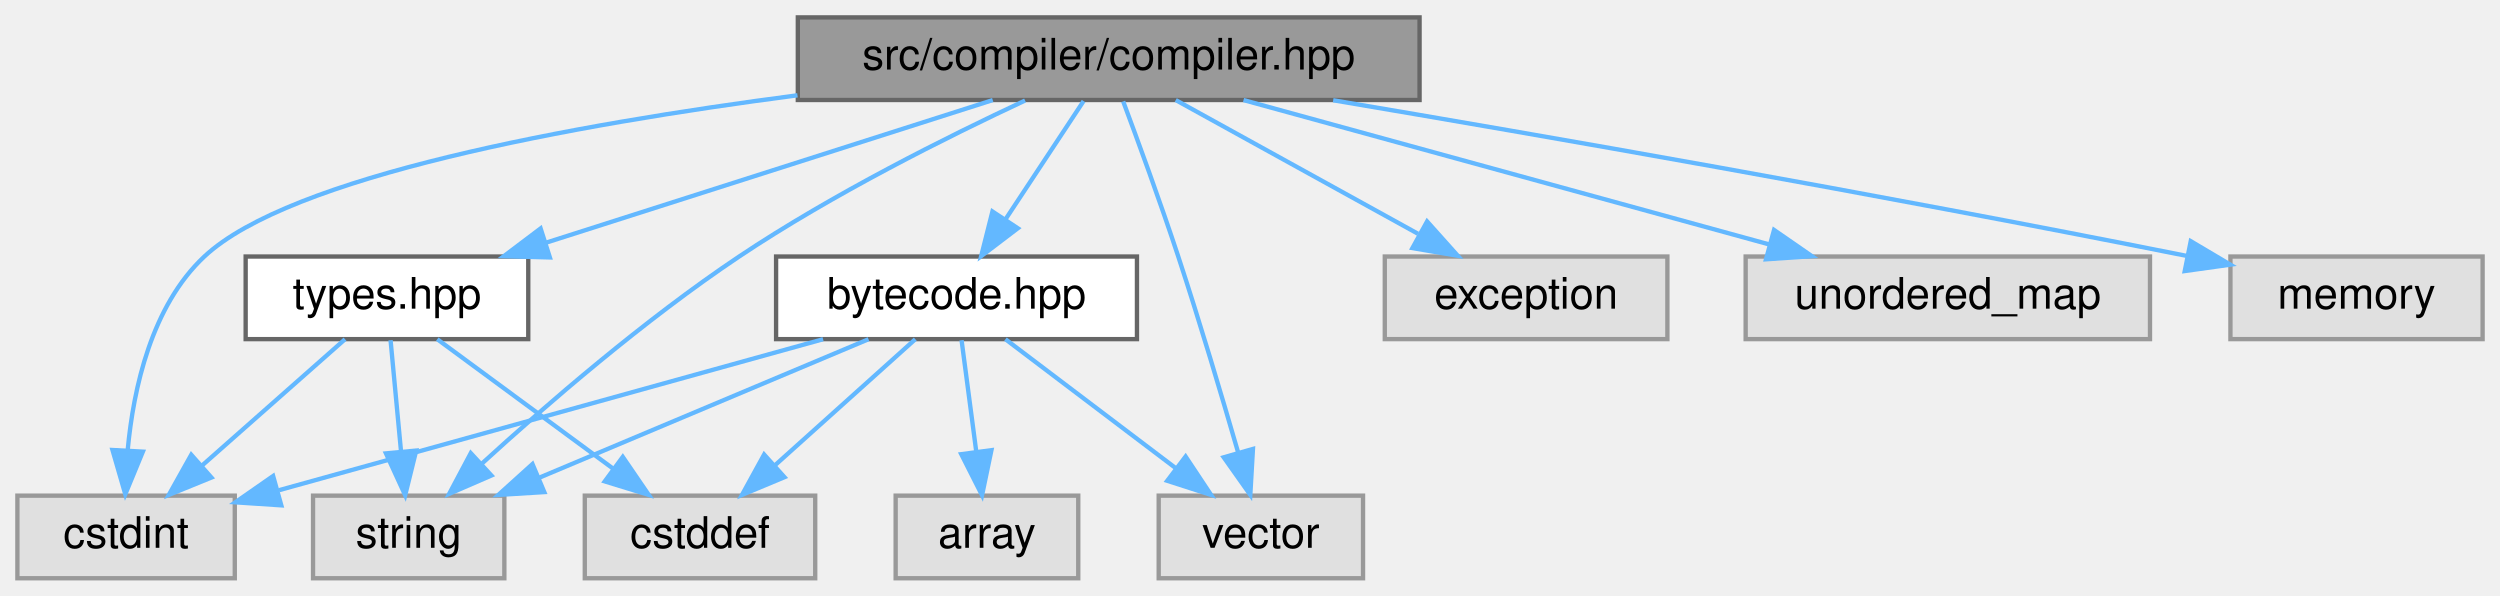
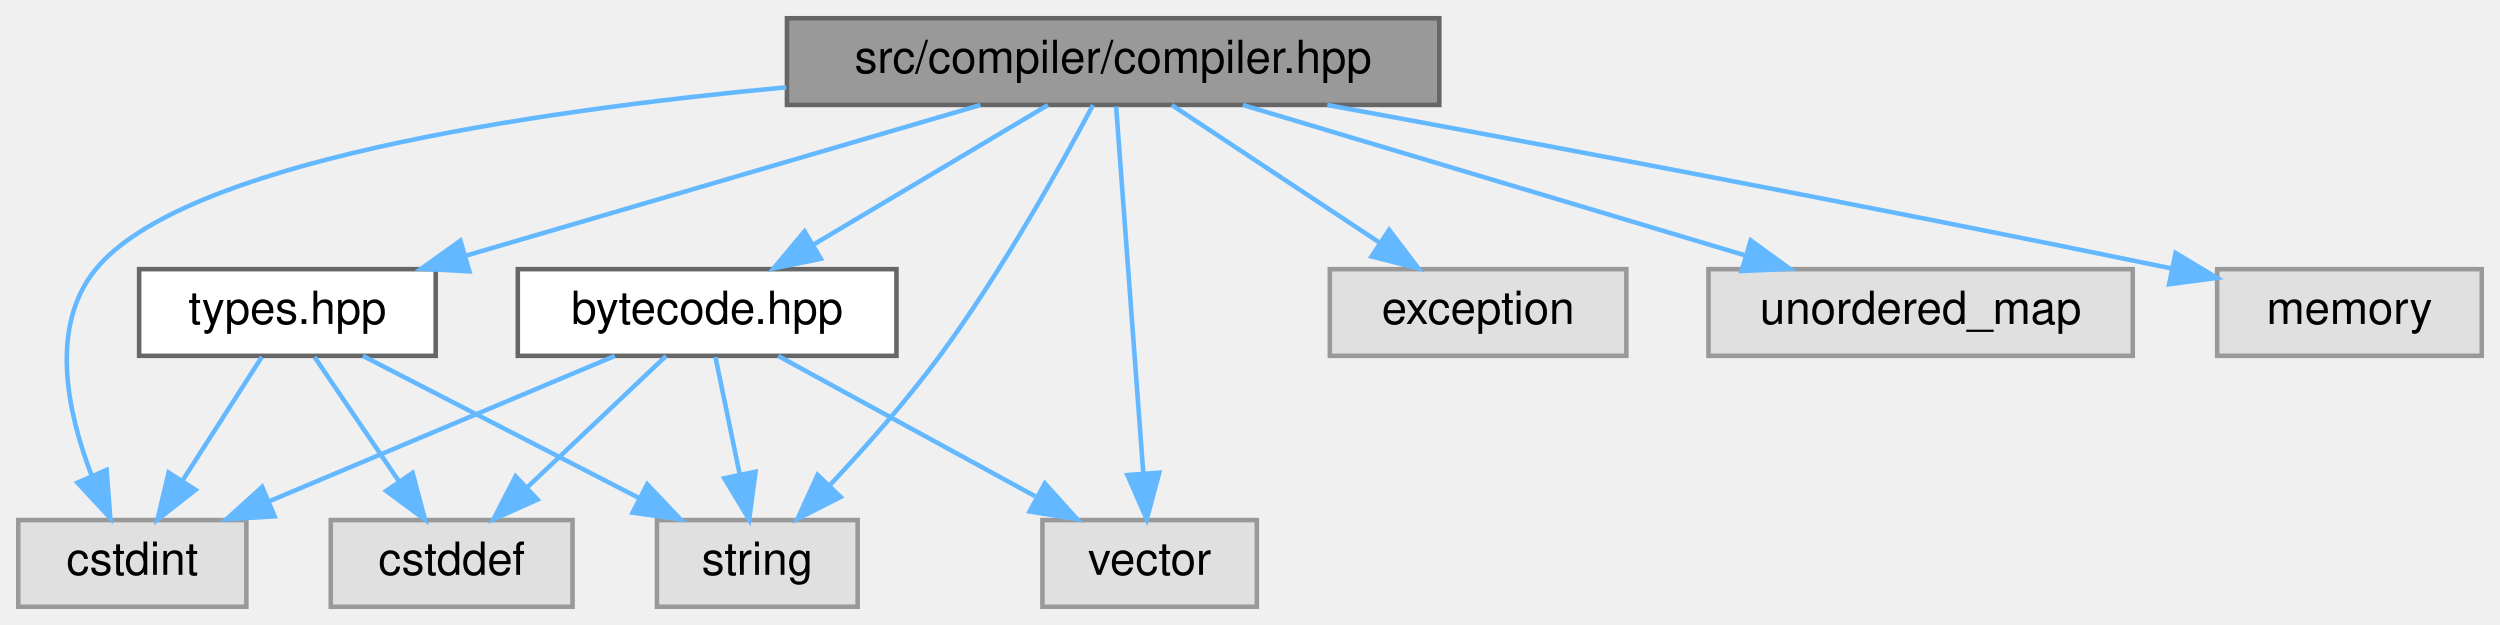
- <svg xmlns="http://www.w3.org/2000/svg" xmlns:xlink="http://www.w3.org/1999/xlink" width="575pt" height="137pt" viewBox="0.00 0.00 575.00 137.00">
+ <svg xmlns="http://www.w3.org/2000/svg" xmlns:xlink="http://www.w3.org/1999/xlink" width="548pt" height="137pt" viewBox="0.00 0.00 548.00 137.00">
  <g id="graph0" class="graph" transform="scale(1 1) rotate(0) translate(4 133)">
    <g id="Node000001" class="node">
      <g id="a_Node000001">
        <a xlink:title=" ">
-           <polygon fill="#999999" stroke="#666666" points="322.5,-129 179.5,-129 179.5,-110 322.5,-110 322.5,-129" />
-           <text text-anchor="middle" x="251" y="-117" font-family="Helvetica,sans-Serif" font-size="10.00">src/compiler/compiler.hpp</text>
+           <polygon fill="#999999" stroke="#666666" points="311.5,-129 168.5,-129 168.5,-110 311.5,-110 311.5,-129" />
+           <text text-anchor="middle" x="240" y="-117" font-family="Helvetica,sans-Serif" font-size="10.00">src/compiler/compiler.hpp</text>
        </a>
      </g>
    </g>
    <g id="Node000002" class="node">
      <g id="a_Node000002">
        <a xlink:href="bytecode_8hpp.html" target="_top" xlink:title=" ">
-           <polygon fill="white" stroke="#666666" points="257.5,-74 174.5,-74 174.5,-55 257.5,-55 257.5,-74" />
-           <text text-anchor="middle" x="216" y="-62" font-family="Helvetica,sans-Serif" font-size="10.00">bytecode.hpp</text>
+           <polygon fill="white" stroke="#666666" points="192.5,-74 109.5,-74 109.5,-55 192.5,-55 192.5,-74" />
+           <text text-anchor="middle" x="151" y="-62" font-family="Helvetica,sans-Serif" font-size="10.00">bytecode.hpp</text>
        </a>
      </g>
    </g>
    <g id="edge1_Node000001_Node000002" class="edge">
      <g id="a_edge1_Node000001_Node000002">
        <a xlink:title=" ">
-           <path fill="none" stroke="#63b8ff" d="M245.22,-109.75C240.38,-102.42 233.32,-91.73 227.36,-82.7" />
-           <polygon fill="#63b8ff" stroke="#63b8ff" points="230.1,-80.5 221.67,-74.09 224.26,-84.36 230.1,-80.5" />
+           <path fill="none" stroke="#63b8ff" d="M225.7,-109.98C211.9,-101.77 190.76,-89.18 174.49,-79.49" />
+           <polygon fill="#63b8ff" stroke="#63b8ff" points="175.94,-76.28 165.56,-74.17 172.36,-82.29 175.94,-76.28" />
        </a>
      </g>
    </g>
    <g id="Node000003" class="node">
      <g id="a_Node000003">
        <a xlink:title=" ">
          <polygon fill="#e0e0e0" stroke="#999999" points="50,-19 0,-19 0,0 50,0 50,-19" />
          <text text-anchor="middle" x="25" y="-7" font-family="Helvetica,sans-Serif" font-size="10.00">cstdint</text>
        </a>
      </g>
    </g>
-     <g id="edge11_Node000001_Node000003" class="edge">
-       <g id="a_edge11_Node000001_Node000003">
-         <a xlink:title=" ">
-           <path fill="none" stroke="#63b8ff" d="M179.42,-111.08C127.34,-104.27 62.64,-92.4 43,-74 30.86,-62.63 26.7,-43.73 25.37,-29.5" />
-           <polygon fill="#63b8ff" stroke="#63b8ff" points="28.86,-29.12 24.82,-19.32 21.87,-29.5 28.86,-29.12" />
+     <g id="edge10_Node000001_Node000003" class="edge">
+       <g id="a_edge10_Node000001_Node000003">
+         <a xlink:title=" ">
+           <path fill="none" stroke="#63b8ff" d="M168.34,-113.87C110.58,-108.46 35.96,-97.12 17,-74 6.78,-61.54 10.71,-42.82 16.03,-28.93" />
+           <polygon fill="#63b8ff" stroke="#63b8ff" points="19.38,-30 20.17,-19.43 12.97,-27.2 19.38,-30" />
        </a>
      </g>
    </g>
    <g id="Node000005" class="node">
      <g id="a_Node000005">
        <a xlink:title=" ">
-           <polygon fill="#e0e0e0" stroke="#999999" points="112,-19 68,-19 68,0 112,0 112,-19" />
-           <text text-anchor="middle" x="90" y="-7" font-family="Helvetica,sans-Serif" font-size="10.00">string</text>
-         </a>
-       </g>
-     </g>
-     <g id="edge13_Node000001_Node000005" class="edge">
-       <g id="a_edge13_Node000001_Node000005">
-         <a xlink:title=" ">
-           <path fill="none" stroke="#63b8ff" d="M231.77,-109.88C214.1,-101.63 187.47,-88.35 166,-74 144.29,-59.49 121.59,-39.85 106.72,-26.27" />
-           <polygon fill="#63b8ff" stroke="#63b8ff" points="109.03,-23.64 99.31,-19.42 104.28,-28.78 109.03,-23.64" />
+           <polygon fill="#e0e0e0" stroke="#999999" points="184,-19 140,-19 140,0 184,0 184,-19" />
+           <text text-anchor="middle" x="162" y="-7" font-family="Helvetica,sans-Serif" font-size="10.00">string</text>
+         </a>
+       </g>
+     </g>
+     <g id="edge12_Node000001_Node000005" class="edge">
+       <g id="a_edge12_Node000001_Node000005">
+         <a xlink:title=" ">
+           <path fill="none" stroke="#63b8ff" d="M235.57,-109.95C228.94,-97.44 215.73,-73.61 202,-55 194.69,-45.1 185.58,-34.82 177.9,-26.65" />
+           <polygon fill="#63b8ff" stroke="#63b8ff" points="180.26,-24.06 170.81,-19.26 175.21,-28.9 180.26,-24.06" />
        </a>
      </g>
    </g>
    <g id="Node000006" class="node">
      <g id="a_Node000006">
        <a xlink:title=" ">
-           <polygon fill="#e0e0e0" stroke="#999999" points="309.5,-19 262.5,-19 262.5,0 309.5,0 309.5,-19" />
-           <text text-anchor="middle" x="286" y="-7" font-family="Helvetica,sans-Serif" font-size="10.00">vector</text>
-         </a>
-       </g>
-     </g>
-     <g id="edge15_Node000001_Node000006" class="edge">
-       <g id="a_edge15_Node000001_Node000006">
-         <a xlink:title=" ">
-           <path fill="none" stroke="#63b8ff" d="M254.33,-109.68C257.67,-100.74 262.89,-86.48 267,-74 271.95,-58.95 277.07,-41.72 280.75,-29.01" />
-           <polygon fill="#63b8ff" stroke="#63b8ff" points="284.18,-29.75 283.57,-19.17 277.45,-27.82 284.18,-29.75" />
+           <polygon fill="#e0e0e0" stroke="#999999" points="271.5,-19 224.5,-19 224.5,0 271.5,0 271.5,-19" />
+           <text text-anchor="middle" x="248" y="-7" font-family="Helvetica,sans-Serif" font-size="10.00">vector</text>
+         </a>
+       </g>
+     </g>
+     <g id="edge14_Node000001_Node000006" class="edge">
+       <g id="a_edge14_Node000001_Node000006">
+         <a xlink:title=" ">
+           <path fill="none" stroke="#63b8ff" d="M240.65,-109.66C241.95,-92.17 244.87,-52.8 246.61,-29.27" />
+           <polygon fill="#63b8ff" stroke="#63b8ff" points="250.11,-29.39 247.36,-19.16 243.13,-28.87 250.11,-29.39" />
+         </a>
+       </g>
+     </g>
+     <g id="Node000007" class="node">
+       <g id="a_Node000007">
+         <a xlink:href="types_8hpp.html" target="_top" xlink:title=" ">
+           <polygon fill="white" stroke="#666666" points="91.5,-74 26.5,-74 26.5,-55 91.5,-55 91.5,-74" />
+           <text text-anchor="middle" x="59" y="-62" font-family="Helvetica,sans-Serif" font-size="10.00">types.hpp</text>
+         </a>
+       </g>
+     </g>
+     <g id="edge6_Node000001_Node000007" class="edge">
+       <g id="a_edge6_Node000001_Node000007">
+         <a xlink:title=" ">
+           <path fill="none" stroke="#63b8ff" d="M210.92,-109.98C180.4,-101.05 132.24,-86.94 98.34,-77.02" />
+           <polygon fill="#63b8ff" stroke="#63b8ff" points="98.89,-73.53 88.31,-74.08 96.92,-80.25 98.89,-73.53" />
        </a>
      </g>
    </g>
    <g id="Node000008" class="node">
      <g id="a_Node000008">
-         <a xlink:href="types_8hpp.html" target="_top" xlink:title=" ">
-           <polygon fill="white" stroke="#666666" points="117.5,-74 52.5,-74 52.5,-55 117.5,-55 117.5,-74" />
-           <text text-anchor="middle" x="85" y="-62" font-family="Helvetica,sans-Serif" font-size="10.00">types.hpp</text>
-         </a>
-       </g>
-     </g>
-     <g id="edge7_Node000001_Node000008" class="edge">
-       <g id="a_edge7_Node000001_Node000008">
-         <a xlink:title=" ">
-           <path fill="none" stroke="#63b8ff" d="M224.33,-109.98C196.46,-101.09 152.55,-87.07 121.48,-77.15" />
-           <polygon fill="#63b8ff" stroke="#63b8ff" points="122.47,-73.79 111.88,-74.08 120.34,-80.46 122.47,-73.79" />
+         <a xlink:title=" ">
+           <polygon fill="#e0e0e0" stroke="#999999" points="352.5,-74 287.5,-74 287.5,-55 352.5,-55 352.5,-74" />
+           <text text-anchor="middle" x="320" y="-62" font-family="Helvetica,sans-Serif" font-size="10.00">exception</text>
+         </a>
+       </g>
+     </g>
+     <g id="edge11_Node000001_Node000008" class="edge">
+       <g id="a_edge11_Node000001_Node000008">
+         <a xlink:title=" ">
+           <path fill="none" stroke="#63b8ff" d="M252.85,-109.98C265.14,-101.84 283.91,-89.41 298.48,-79.76" />
+           <polygon fill="#63b8ff" stroke="#63b8ff" points="300.51,-82.61 306.91,-74.17 296.64,-76.78 300.51,-82.61" />
        </a>
      </g>
    </g>
    <g id="Node000009" class="node">
      <g id="a_Node000009">
        <a xlink:title=" ">
-           <polygon fill="#e0e0e0" stroke="#999999" points="379.5,-74 314.5,-74 314.5,-55 379.5,-55 379.5,-74" />
-           <text text-anchor="middle" x="347" y="-62" font-family="Helvetica,sans-Serif" font-size="10.00">exception</text>
-         </a>
-       </g>
-     </g>
-     <g id="edge12_Node000001_Node000009" class="edge">
-       <g id="a_edge12_Node000001_Node000009">
-         <a xlink:title=" ">
-           <path fill="none" stroke="#63b8ff" d="M266.42,-109.98C281.45,-101.69 304.54,-88.94 322.16,-79.22" />
-           <polygon fill="#63b8ff" stroke="#63b8ff" points="324.23,-82.07 331.3,-74.17 320.85,-75.94 324.23,-82.07" />
+           <polygon fill="#e0e0e0" stroke="#999999" points="463.5,-74 370.5,-74 370.5,-55 463.5,-55 463.5,-74" />
+           <text text-anchor="middle" x="417" y="-62" font-family="Helvetica,sans-Serif" font-size="10.00">unordered_map</text>
+         </a>
+       </g>
+     </g>
+     <g id="edge13_Node000001_Node000009" class="edge">
+       <g id="a_edge13_Node000001_Node000009">
+         <a xlink:title=" ">
+           <path fill="none" stroke="#63b8ff" d="M268.44,-109.98C298.28,-101.05 345.38,-86.94 378.53,-77.02" />
+           <polygon fill="#63b8ff" stroke="#63b8ff" points="379.76,-80.3 388.34,-74.08 377.76,-73.6 379.76,-80.3" />
        </a>
      </g>
    </g>
    <g id="Node000010" class="node">
      <g id="a_Node000010">
        <a xlink:title=" ">
-           <polygon fill="#e0e0e0" stroke="#999999" points="490.5,-74 397.5,-74 397.5,-55 490.5,-55 490.5,-74" />
-           <text text-anchor="middle" x="444" y="-62" font-family="Helvetica,sans-Serif" font-size="10.00">unordered_map</text>
-         </a>
-       </g>
-     </g>
-     <g id="edge14_Node000001_Node000010" class="edge">
-       <g id="a_edge14_Node000001_Node000010">
-         <a xlink:title=" ">
-           <path fill="none" stroke="#63b8ff" d="M282.01,-109.98C314.83,-100.97 366.8,-86.7 402.99,-76.76" />
-           <polygon fill="#63b8ff" stroke="#63b8ff" points="404.03,-80.11 412.75,-74.08 402.18,-73.36 404.03,-80.11" />
-         </a>
-       </g>
-     </g>
-     <g id="Node000011" class="node">
-       <g id="a_Node000011">
-         <a xlink:title=" ">
-           <polygon fill="#e0e0e0" stroke="#999999" points="567,-74 509,-74 509,-55 567,-55 567,-74" />
-           <text text-anchor="middle" x="538" y="-62" font-family="Helvetica,sans-Serif" font-size="10.00">memory</text>
-         </a>
-       </g>
-     </g>
-     <g id="edge16_Node000001_Node000011" class="edge">
-       <g id="a_edge16_Node000001_Node000011">
-         <a xlink:title=" ">
-           <path fill="none" stroke="#63b8ff" d="M302.63,-109.94C350.9,-101.79 425.25,-88.85 499.05,-74.12" />
-           <polygon fill="#63b8ff" stroke="#63b8ff" points="499.87,-77.53 508.98,-72.13 498.49,-70.66 499.87,-77.53" />
+           <polygon fill="#e0e0e0" stroke="#999999" points="540,-74 482,-74 482,-55 540,-55 540,-74" />
+           <text text-anchor="middle" x="511" y="-62" font-family="Helvetica,sans-Serif" font-size="10.00">memory</text>
+         </a>
+       </g>
+     </g>
+     <g id="edge15_Node000001_Node000010" class="edge">
+       <g id="a_edge15_Node000001_Node000010">
+         <a xlink:title=" ">
+           <path fill="none" stroke="#63b8ff" d="M286.95,-109.98C331.95,-101.71 402.03,-88.58 472.09,-74.14" />
+           <polygon fill="#63b8ff" stroke="#63b8ff" points="472.89,-77.55 481.97,-72.09 471.47,-70.69 472.89,-77.55" />
        </a>
      </g>
    </g>
    <g id="edge2_Node000002_Node000003" class="edge">
      <g id="a_edge2_Node000002_Node000003">
        <a xlink:title=" ">
-           <path fill="none" stroke="#63b8ff" d="M185.31,-54.98C151.14,-45.5 96.02,-30.21 60.15,-20.25" />
-           <polygon fill="#63b8ff" stroke="#63b8ff" points="60.7,-16.77 50.12,-17.47 58.82,-23.52 60.7,-16.77" />
+           <path fill="none" stroke="#63b8ff" d="M130.76,-54.98C110.3,-46.38 78.47,-32.99 55.07,-23.15" />
+           <polygon fill="#63b8ff" stroke="#63b8ff" points="56.19,-19.82 45.61,-19.17 53.47,-26.27 56.19,-19.82" />
        </a>
      </g>
    </g>
    <g id="Node000004" class="node">
      <g id="a_Node000004">
        <a xlink:title=" ">
-           <polygon fill="#e0e0e0" stroke="#999999" points="183.5,-19 130.5,-19 130.5,0 183.5,0 183.5,-19" />
-           <text text-anchor="middle" x="157" y="-7" font-family="Helvetica,sans-Serif" font-size="10.00">cstddef</text>
+           <polygon fill="#e0e0e0" stroke="#999999" points="121.5,-19 68.5,-19 68.5,0 121.5,0 121.5,-19" />
+           <text text-anchor="middle" x="95" y="-7" font-family="Helvetica,sans-Serif" font-size="10.00">cstddef</text>
        </a>
      </g>
    </g>
    <g id="edge3_Node000002_Node000004" class="edge">
      <g id="a_edge3_Node000002_Node000004">
        <a xlink:title=" ">
-           <path fill="none" stroke="#63b8ff" d="M206.52,-54.98C197.8,-47.15 184.66,-35.34 174.1,-25.86" />
-           <polygon fill="#63b8ff" stroke="#63b8ff" points="176.43,-23.25 166.65,-19.17 171.75,-28.46 176.43,-23.25" />
+           <path fill="none" stroke="#63b8ff" d="M142,-54.98C133.81,-47.23 121.49,-35.58 111.53,-26.14" />
+           <polygon fill="#63b8ff" stroke="#63b8ff" points="113.83,-23.5 104.16,-19.17 109.02,-28.59 113.83,-23.5" />
        </a>
      </g>
    </g>
    <g id="edge4_Node000002_Node000005" class="edge">
      <g id="a_edge4_Node000002_Node000005">
        <a xlink:title=" ">
-           <path fill="none" stroke="#63b8ff" d="M195.76,-54.98C175.3,-46.38 143.47,-32.99 120.07,-23.15" />
-           <polygon fill="#63b8ff" stroke="#63b8ff" points="121.19,-19.82 110.61,-19.17 118.47,-26.27 121.19,-19.82" />
+           <path fill="none" stroke="#63b8ff" d="M152.82,-54.75C154.26,-47.8 156.32,-37.85 158.13,-29.13" />
+           <polygon fill="#63b8ff" stroke="#63b8ff" points="161.61,-29.59 160.22,-19.09 154.76,-28.17 161.61,-29.59" />
        </a>
      </g>
    </g>
    <g id="edge5_Node000002_Node000006" class="edge">
      <g id="a_edge5_Node000002_Node000006">
        <a xlink:title=" ">
-           <path fill="none" stroke="#63b8ff" d="M227.25,-54.98C237.8,-47 253.8,-34.88 266.44,-25.31" />
-           <polygon fill="#63b8ff" stroke="#63b8ff" points="268.69,-28 274.55,-19.17 264.46,-22.42 268.69,-28" />
-         </a>
-       </g>
-     </g>
-     <g id="Node000007" class="node">
-       <g id="a_Node000007">
-         <a xlink:title=" ">
-           <polygon fill="#e0e0e0" stroke="#999999" points="244,-19 202,-19 202,0 244,0 244,-19" />
-           <text text-anchor="middle" x="223" y="-7" font-family="Helvetica,sans-Serif" font-size="10.00">array</text>
-         </a>
-       </g>
-     </g>
-     <g id="edge6_Node000002_Node000007" class="edge">
-       <g id="a_edge6_Node000002_Node000007">
-         <a xlink:title=" ">
-           <path fill="none" stroke="#63b8ff" d="M217.16,-54.75C218.07,-47.8 219.39,-37.85 220.54,-29.13" />
-           <polygon fill="#63b8ff" stroke="#63b8ff" points="224.03,-29.46 221.87,-19.09 217.09,-28.54 224.03,-29.46" />
-         </a>
-       </g>
-     </g>
-     <g id="edge9_Node000008_Node000003" class="edge">
-       <g id="a_edge9_Node000008_Node000003">
-         <a xlink:title=" ">
-           <path fill="none" stroke="#63b8ff" d="M75.36,-54.98C66.49,-47.15 53.13,-35.34 42.39,-25.86" />
-           <polygon fill="#63b8ff" stroke="#63b8ff" points="44.63,-23.17 34.82,-19.17 39.99,-28.41 44.63,-23.17" />
-         </a>
-       </g>
-     </g>
-     <g id="edge8_Node000008_Node000004" class="edge">
-       <g id="a_edge8_Node000008_Node000004">
-         <a xlink:title=" ">
-           <path fill="none" stroke="#63b8ff" d="M96.57,-54.98C107.42,-47 123.88,-34.88 136.88,-25.31" />
-           <polygon fill="#63b8ff" stroke="#63b8ff" points="139.24,-27.92 145.22,-19.17 135.09,-22.28 139.24,-27.92" />
-         </a>
-       </g>
-     </g>
-     <g id="edge10_Node000008_Node000005" class="edge">
-       <g id="a_edge10_Node000008_Node000005">
-         <a xlink:title=" ">
-           <path fill="none" stroke="#63b8ff" d="M85.83,-54.75C86.48,-47.8 87.42,-37.85 88.24,-29.13" />
-           <polygon fill="#63b8ff" stroke="#63b8ff" points="91.73,-29.37 89.19,-19.09 84.77,-28.72 91.73,-29.37" />
+           <path fill="none" stroke="#63b8ff" d="M166.58,-54.98C181.77,-46.69 205.1,-33.94 222.9,-24.22" />
+           <polygon fill="#63b8ff" stroke="#63b8ff" points="225.03,-27.04 232.13,-19.17 221.68,-20.89 225.03,-27.04" />
+         </a>
+       </g>
+     </g>
+     <g id="edge8_Node000007_Node000003" class="edge">
+       <g id="a_edge8_Node000007_Node000003">
+         <a xlink:title=" ">
+           <path fill="none" stroke="#63b8ff" d="M53.39,-54.75C48.68,-47.42 41.83,-36.73 36.03,-27.7" />
+           <polygon fill="#63b8ff" stroke="#63b8ff" points="38.86,-25.62 30.51,-19.09 32.96,-29.4 38.86,-25.62" />
+         </a>
+       </g>
+     </g>
+     <g id="edge7_Node000007_Node000004" class="edge">
+       <g id="a_edge7_Node000007_Node000004">
+         <a xlink:title=" ">
+           <path fill="none" stroke="#63b8ff" d="M64.94,-54.75C69.98,-47.34 77.34,-36.5 83.51,-27.41" />
+           <polygon fill="#63b8ff" stroke="#63b8ff" points="86.44,-29.33 89.17,-19.09 80.65,-25.39 86.44,-29.33" />
+         </a>
+       </g>
+     </g>
+     <g id="edge9_Node000007_Node000005" class="edge">
+       <g id="a_edge9_Node000007_Node000005">
+         <a xlink:title=" ">
+           <path fill="none" stroke="#63b8ff" d="M75.55,-54.98C91.89,-46.57 117.13,-33.59 136.13,-23.81" />
+           <polygon fill="#63b8ff" stroke="#63b8ff" points="137.86,-26.86 145.15,-19.17 134.66,-20.63 137.86,-26.86" />
        </a>
      </g>
    </g>
  </g>
</svg>
